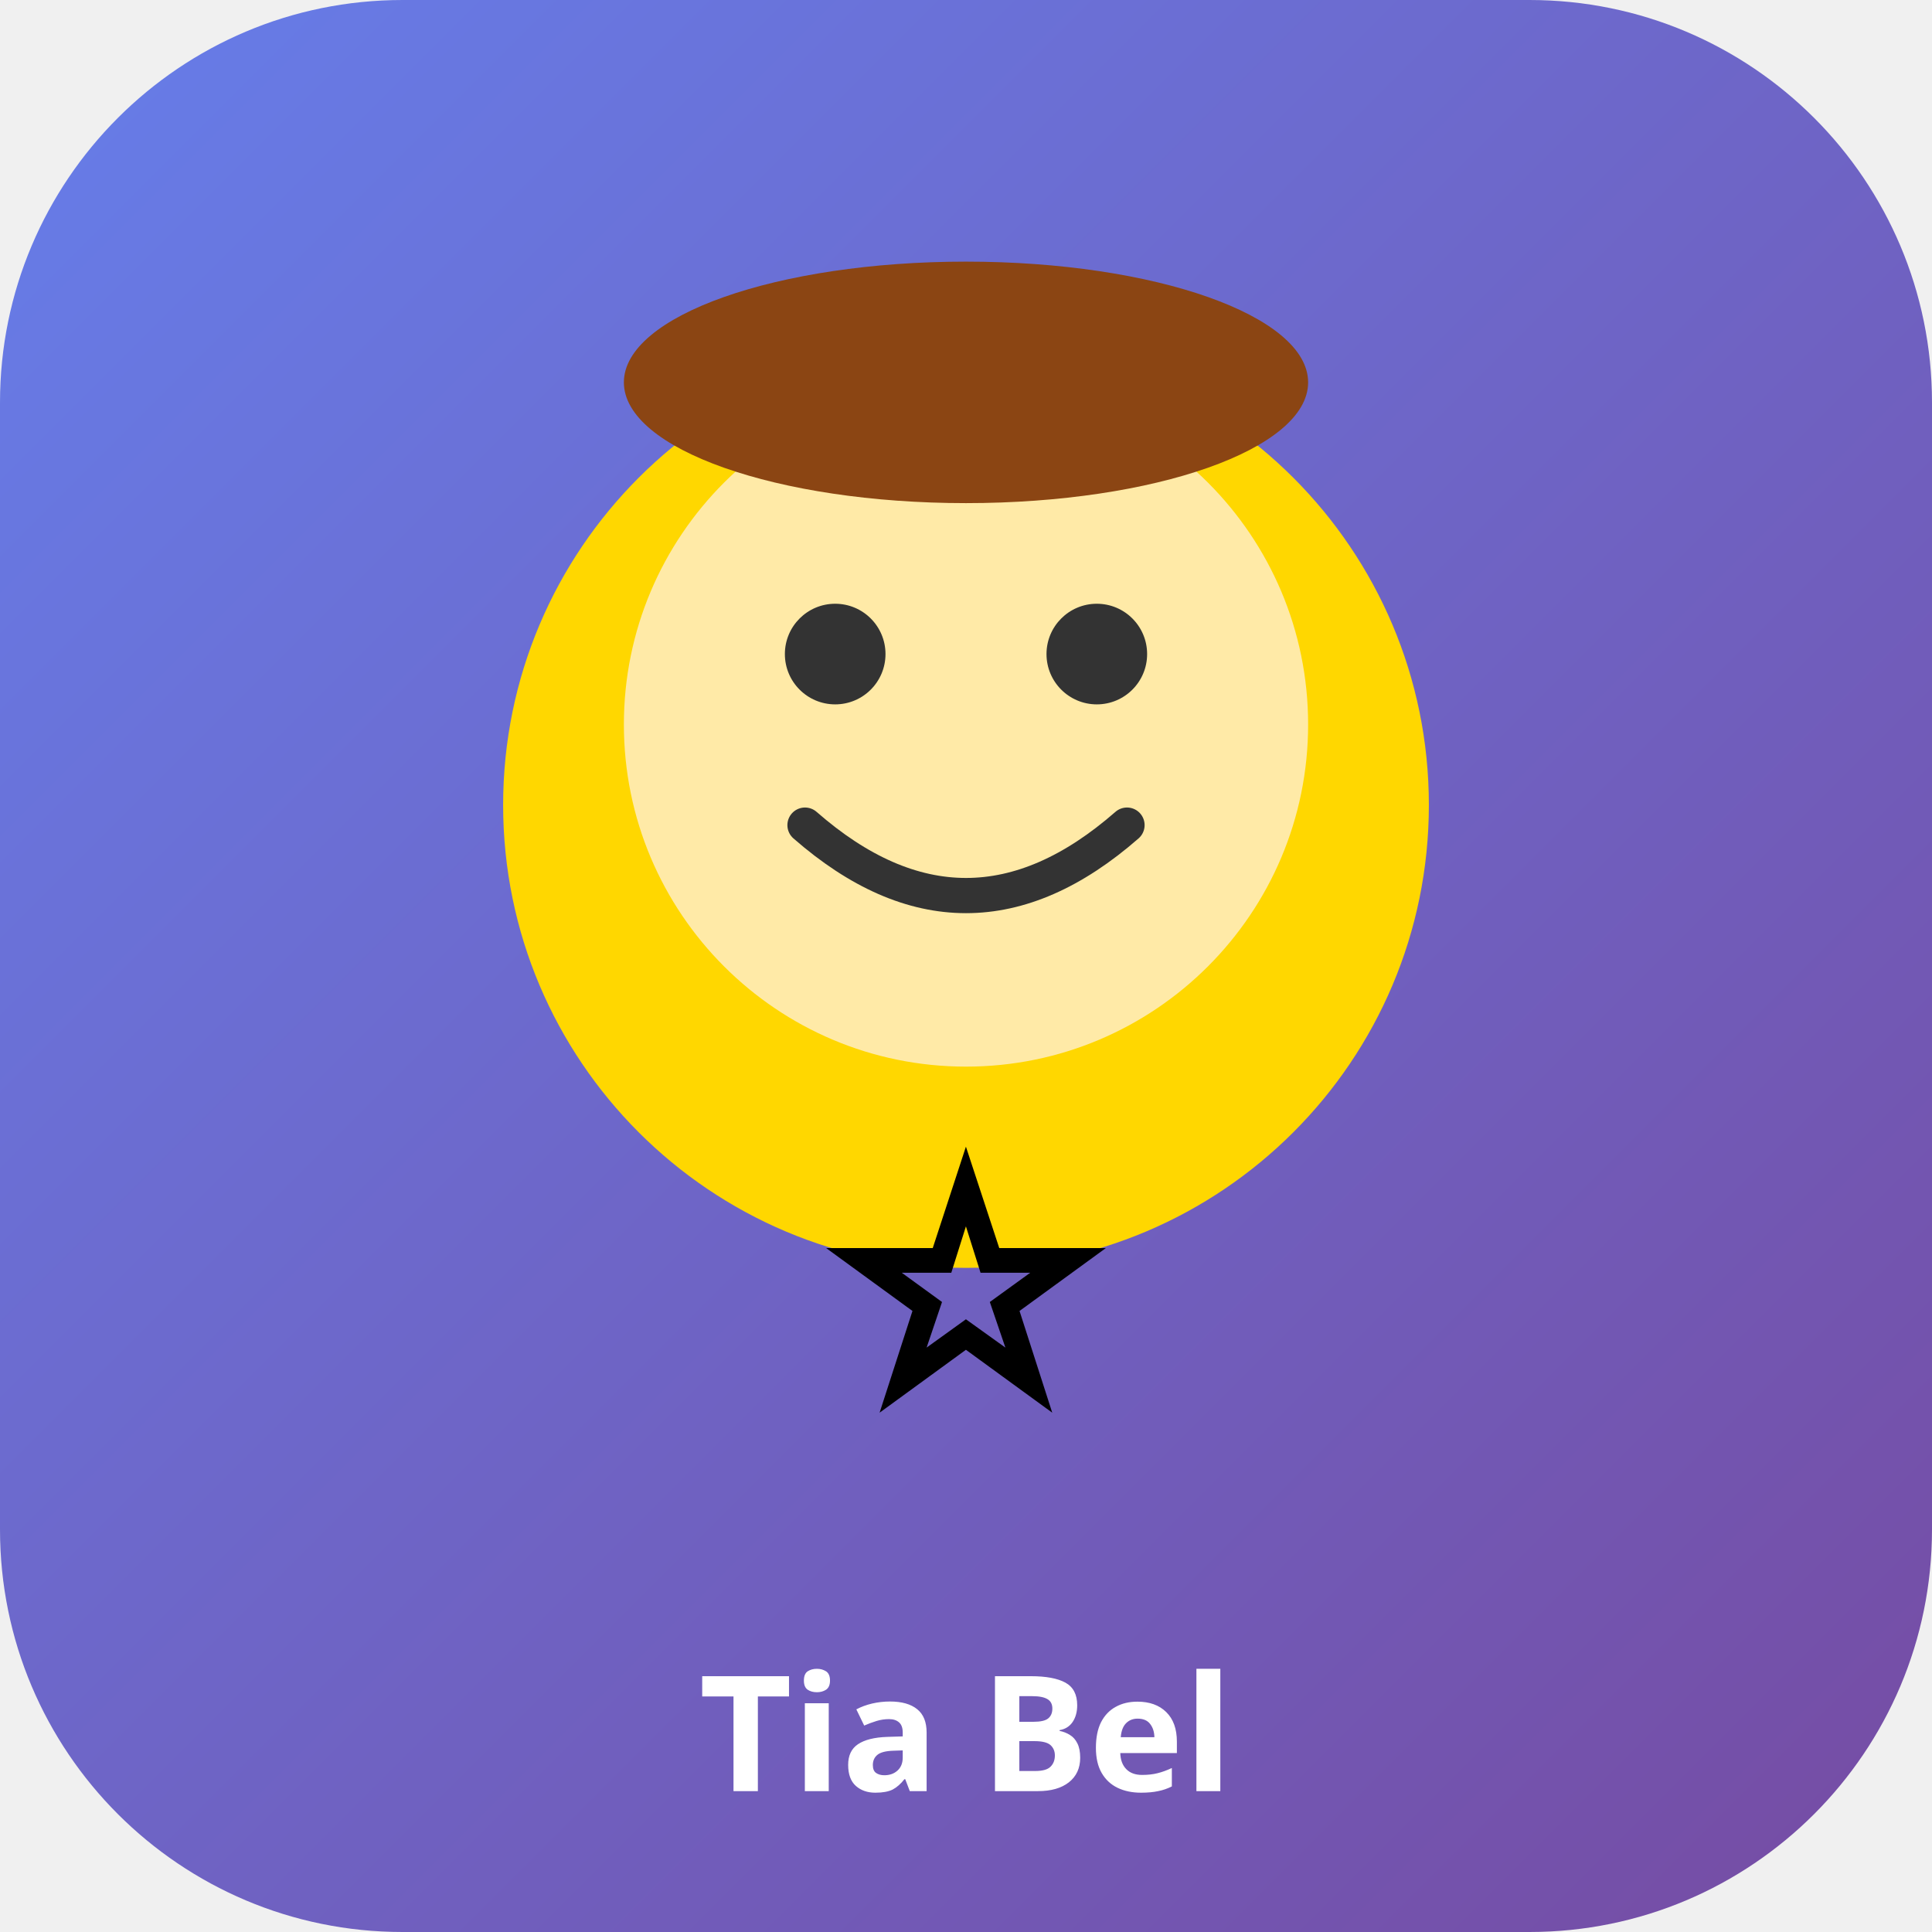
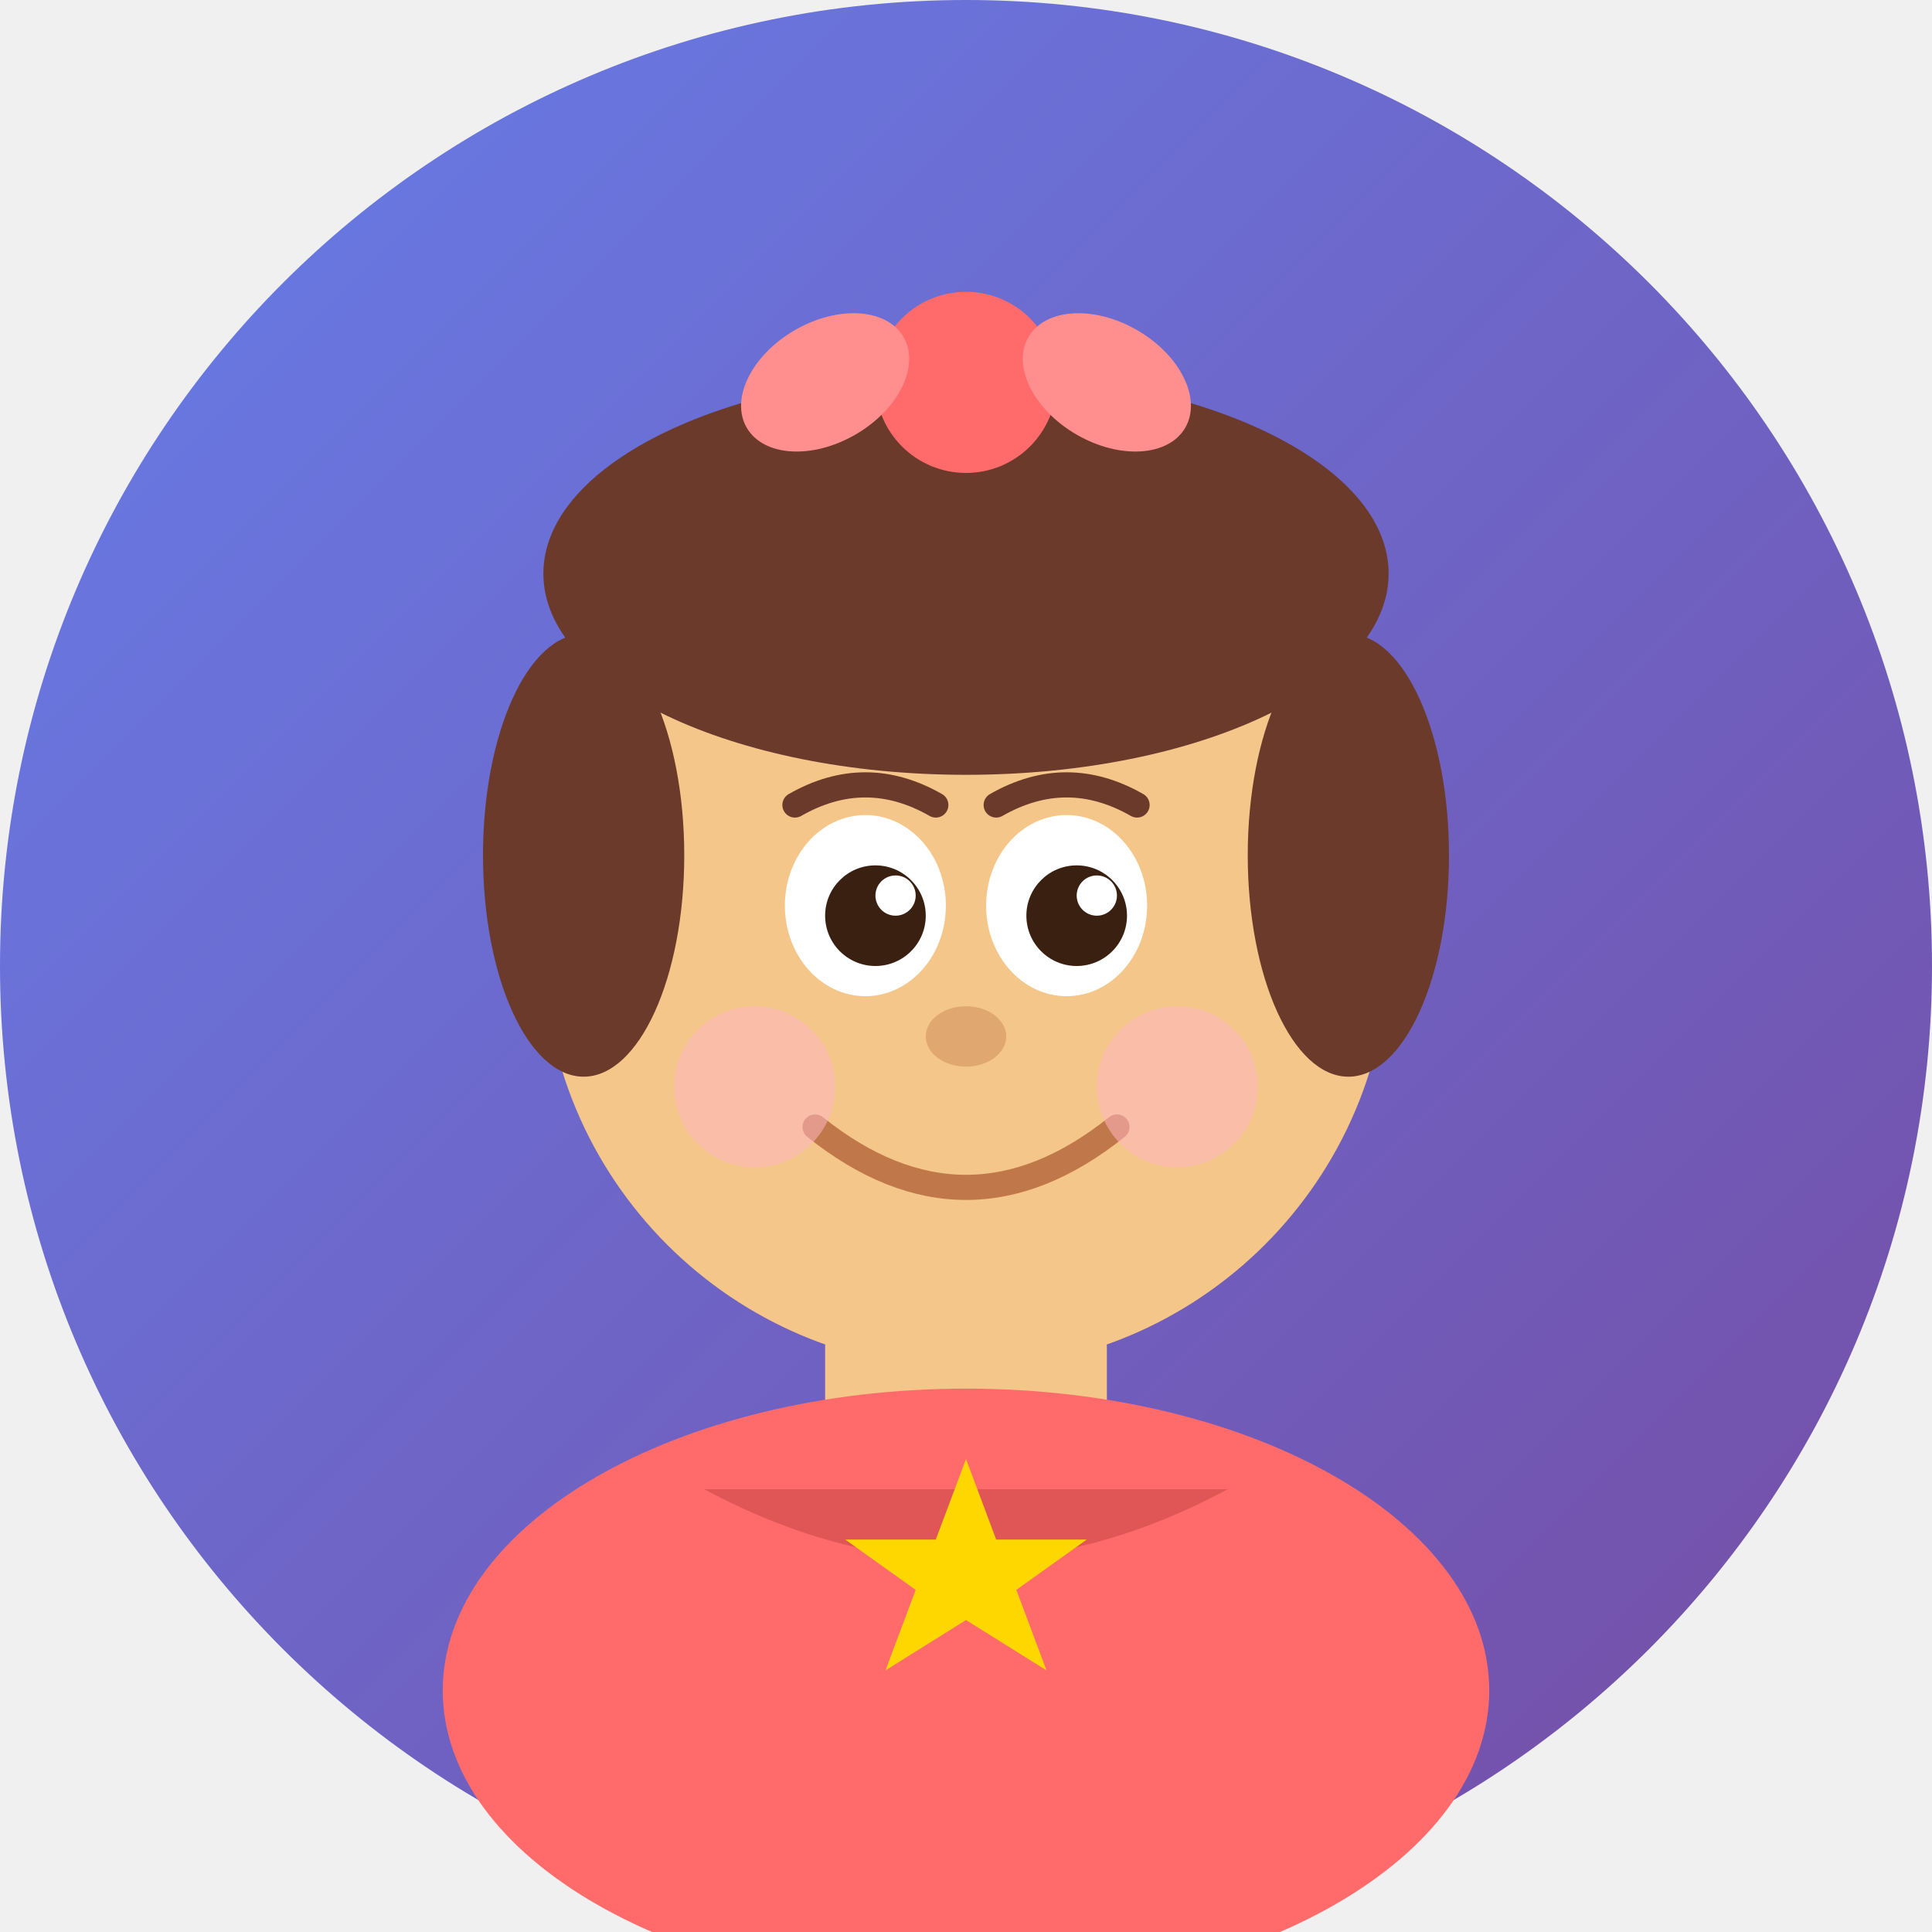
<svg xmlns="http://www.w3.org/2000/svg" viewBox="0 0 192 192" width="192" height="192">
  <defs>
-     <linearGradient id="bg" x1="0%" y1="0%" x2="100%" y2="100%">
-       <stop offset="0%" style="stop-color:#667eea" />
-       <stop offset="100%" style="stop-color:#764ba2" />
+     <linearGradient id="bg192" x1="0%" y1="0%" x2="100%" y2="100%">
+       <stop offset="0%" stop-color="#667eea" />
+       <stop offset="100%" stop-color="#764ba2" />
    </linearGradient>
  </defs>
-   <rect width="192" height="192" rx="40" fill="url(#bg)" />
-   <circle cx="96" cy="80" r="46" fill="#FFD700" />
-   <circle cx="96" cy="72" r="34" fill="#FFEAA7" />
-   <circle cx="83" cy="65" r="5" fill="#333" />
-   <circle cx="109" cy="65" r="5" fill="#333" />
-   <path d="M80 82 Q96 96 112 82" stroke="#333" stroke-width="3.5" fill="none" stroke-linecap="round" />
-   <ellipse cx="96" cy="38" rx="34" ry="12" fill="#8B4513" />
-   <text x="96" y="140" text-anchor="middle" font-size="44" font-family="serif">⭐</text>
-   <text x="96" y="178" text-anchor="middle" font-size="16" font-family="sans-serif" font-weight="bold" fill="white">Tia Bel</text>
+   <circle cx="96" cy="96" r="96" fill="url(#bg192)" />
+   <rect x="82" y="126" width="28" height="22" rx="8" fill="#F4C68A" />
+   <ellipse cx="96" cy="168" rx="52" ry="30" fill="#FF6B6B" />
+   <path d="M70 148 Q96 162 122 148" fill="#E05555" />
+   <circle cx="96" cy="94" r="42" fill="#F4C68A" />
+   <ellipse cx="96" cy="57" rx="42" ry="20" fill="#6B3A2A" />
+   <ellipse cx="58" cy="85" rx="10" ry="22" fill="#6B3A2A" />
+   <ellipse cx="134" cy="85" rx="10" ry="22" fill="#6B3A2A" />
+   <circle cx="96" cy="38" r="9" fill="#FF6B6B" />
+   <ellipse cx="82" cy="38" rx="9" ry="6" fill="#FF8E8E" transform="rotate(-30 82 38)" />
+   <ellipse cx="110" cy="38" rx="9" ry="6" fill="#FF8E8E" transform="rotate(30 110 38)" />
+   <path d="M79 80 Q86 76 93 80" stroke="#6B3A2A" stroke-width="2.5" fill="none" stroke-linecap="round" />
+   <path d="M99 80 Q106 76 113 80" stroke="#6B3A2A" stroke-width="2.5" fill="none" stroke-linecap="round" />
+   <ellipse cx="86" cy="90" rx="8" ry="9" fill="white" />
+   <ellipse cx="106" cy="90" rx="8" ry="9" fill="white" />
+   <circle cx="87" cy="91" r="5" fill="#3A2010" />
+   <circle cx="107" cy="91" r="5" fill="#3A2010" />
+   <circle cx="89" cy="89" r="2" fill="white" />
+   <circle cx="109" cy="89" r="2" fill="white" />
+   <ellipse cx="96" cy="103" rx="4" ry="3" fill="#E0A870" />
+   <path d="M81 112 Q96 124 111 112" stroke="#C0784A" stroke-width="2.5" fill="none" stroke-linecap="round" />
+   <circle cx="75" cy="108" r="8" fill="#FFB6C1" opacity="0.55" />
+   <circle cx="117" cy="108" r="8" fill="#FFB6C1" opacity="0.55" />
+   <polygon points="96,145 99,153 108,153 101,158 104,166 96,161 88,166 91,158 84,153 93,153" fill="#FFD700" />
</svg>
